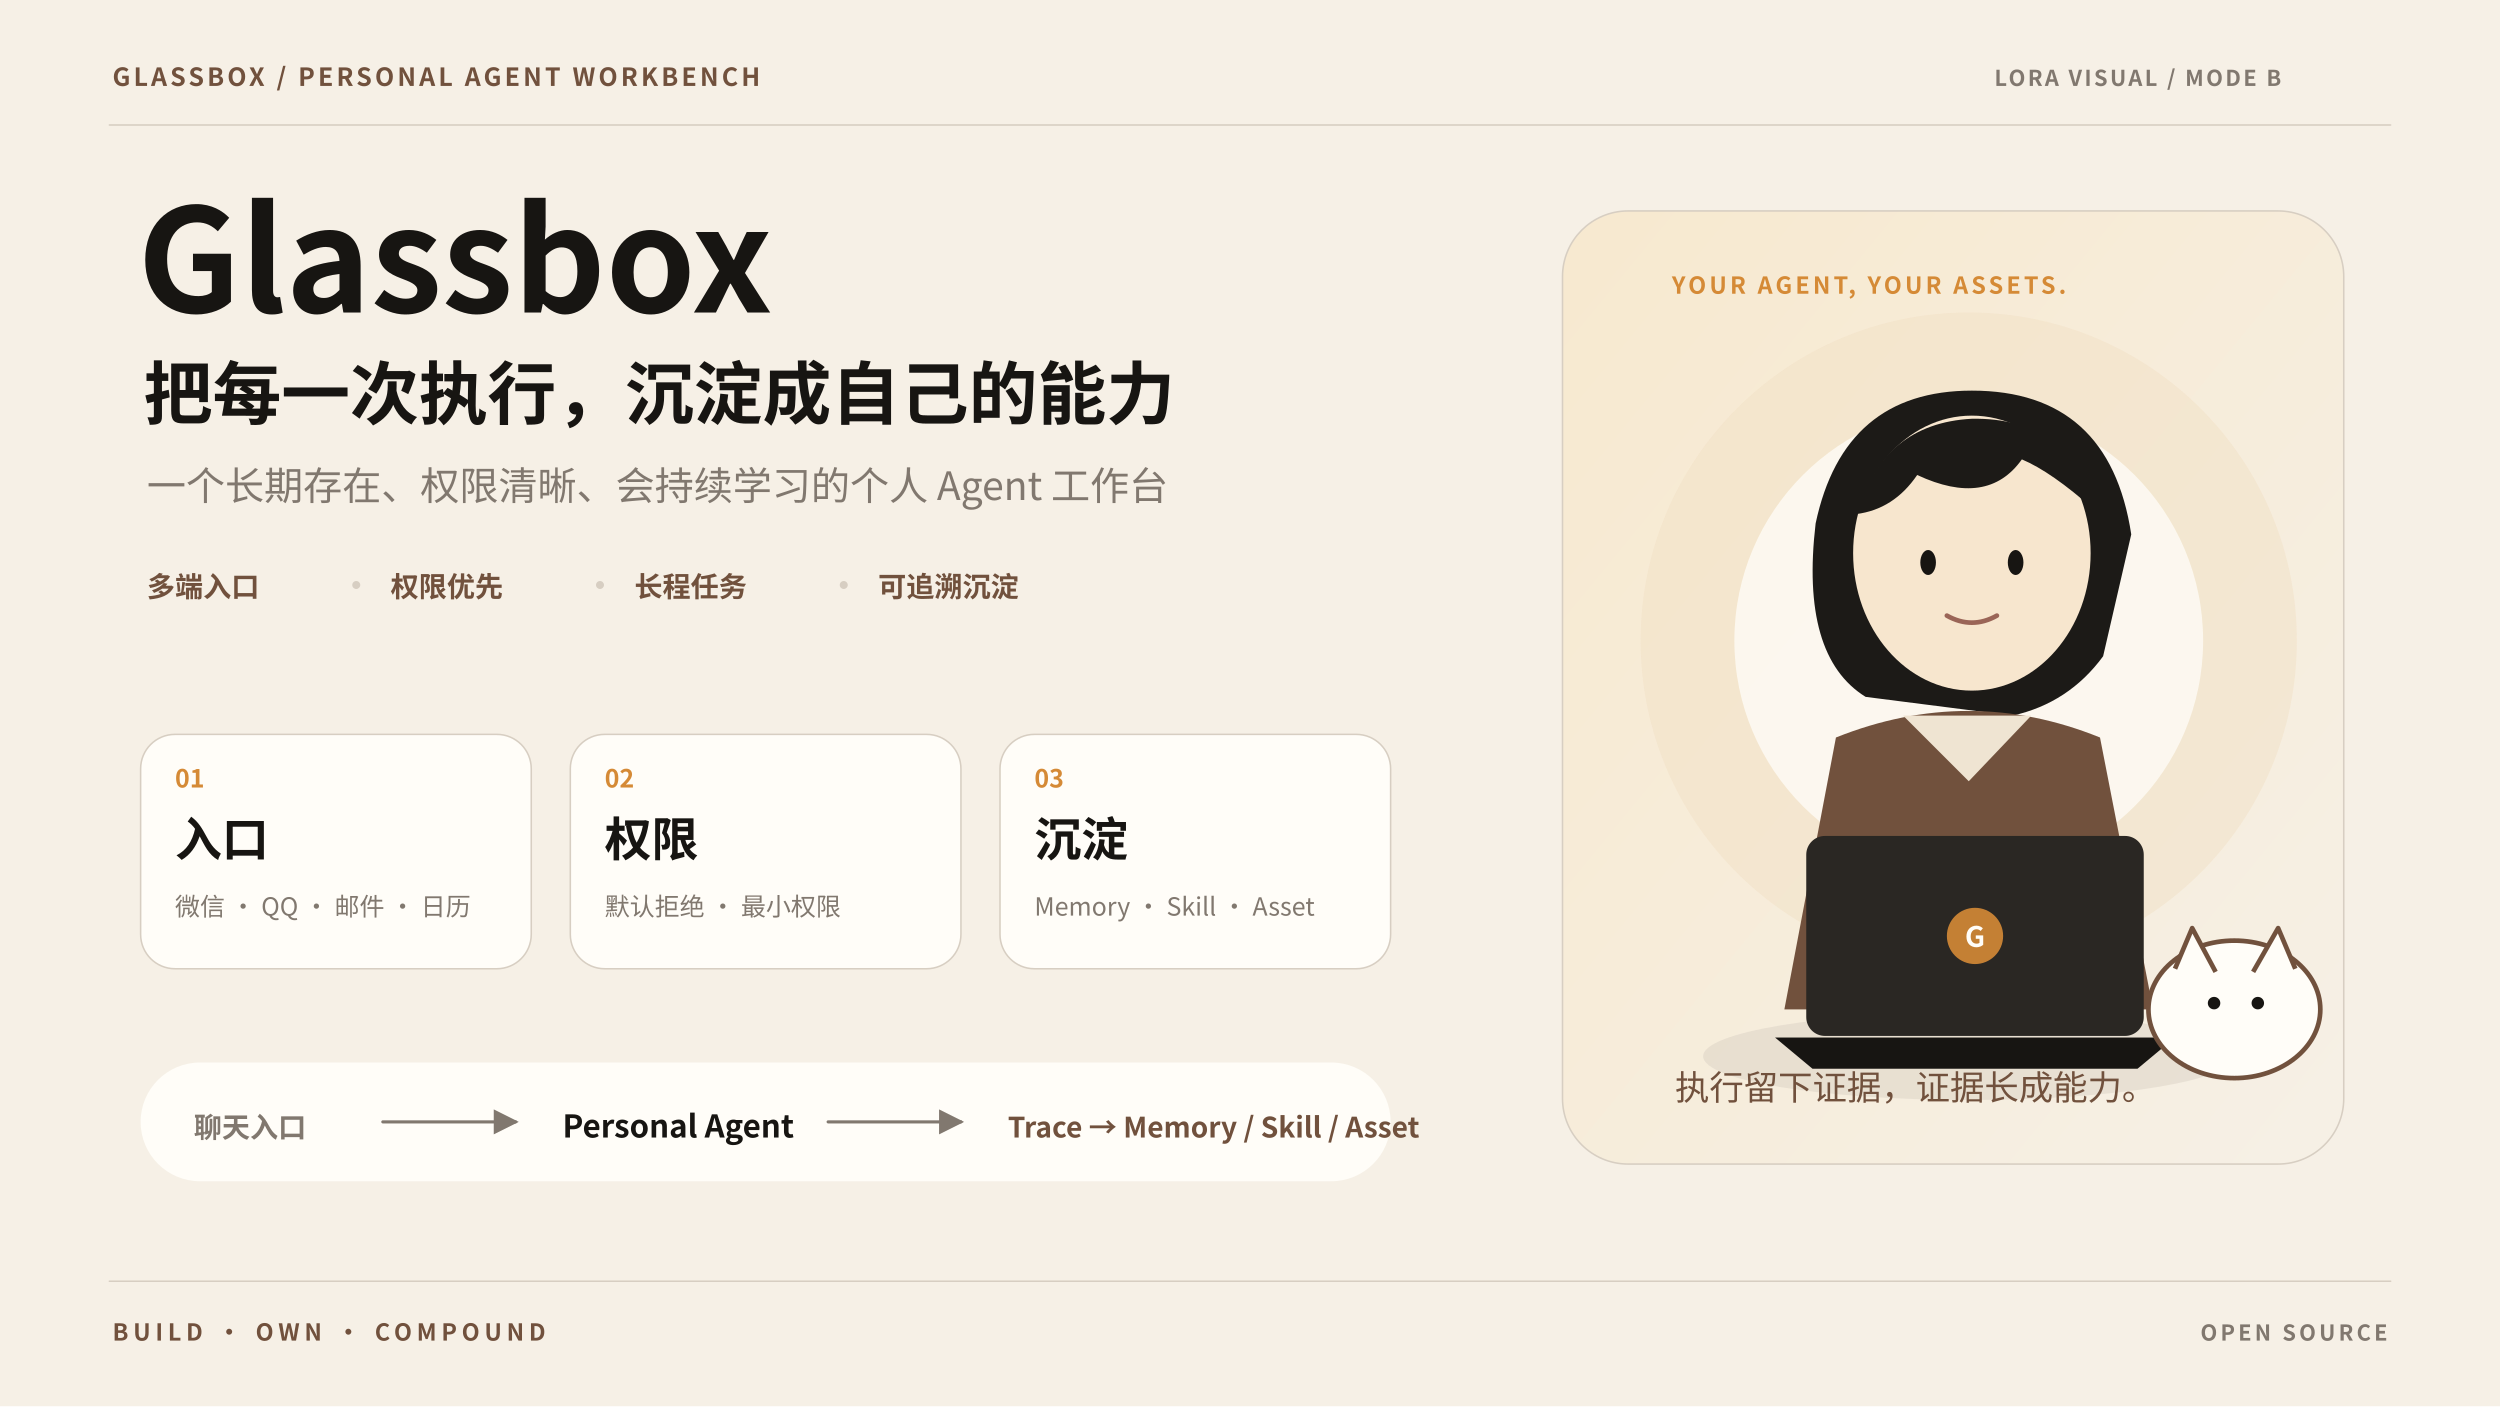
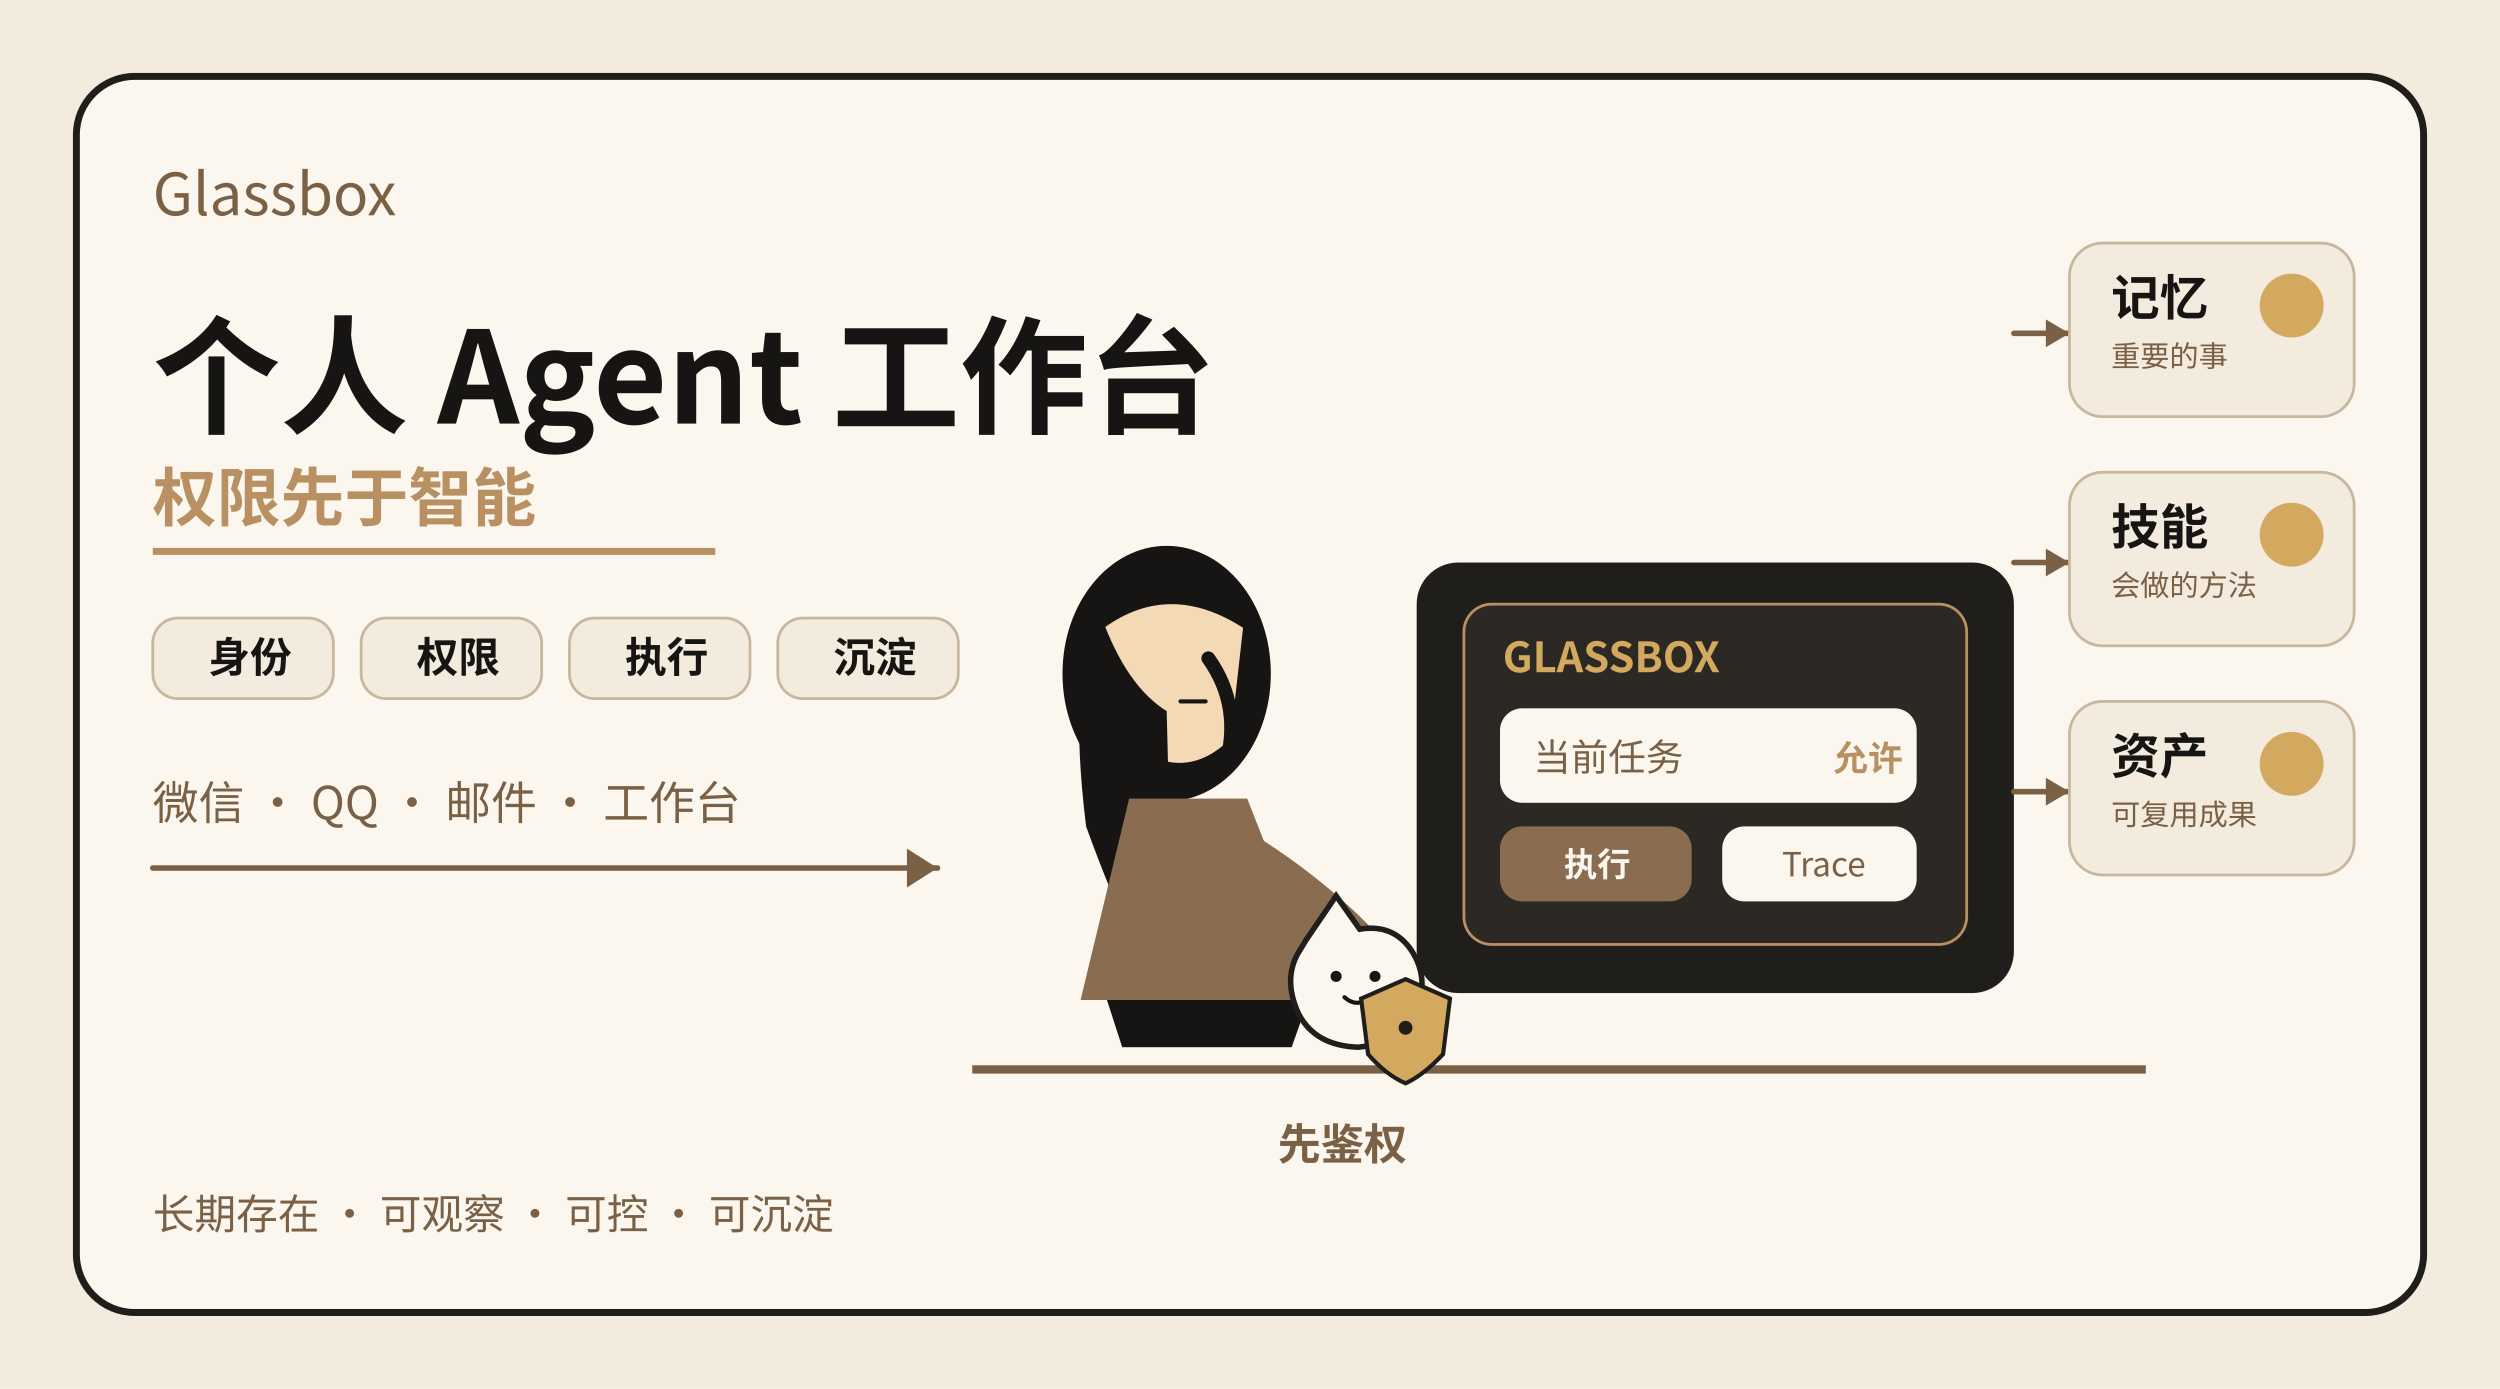
- <svg xmlns="http://www.w3.org/2000/svg" width="1600" height="900" viewBox="0 0 1600 900">
+ <svg xmlns="http://www.w3.org/2000/svg" width="1800" height="1000" viewBox="0 0 1800 1000">
  <defs>
-     <filter id="shadow" x="-20%" y="-20%" width="140%" height="140%">
-       <feDropShadow dx="0" dy="10" stdDeviation="15" flood-color="#71513D" flood-opacity="0.10" />
-     </filter>
-     <filter id="softshadow" x="-20%" y="-20%" width="140%" height="140%">
-       <feDropShadow dx="0" dy="6" stdDeviation="10" flood-color="#171512" flood-opacity="0.07" />
-     </filter>
-     <marker id="arrow" markerWidth="8" markerHeight="8" refX="7" refY="4" orient="auto">
-       <path d="M0,0 L8,4 L0,8 Z" fill="#81786F" />
-     </marker>
-     <linearGradient id="amberWash" x1="0" y1="0" x2="1" y2="1">
-       <stop offset="0" stop-color="#F7E9CF" />
-       <stop offset="1" stop-color="#F6F0E6" />
-     </linearGradient>
+     <style>
+       .sans{font-family:'Noto Sans CJK SC','PingFang SC','Microsoft YaHei',Arial,sans-serif}
+       .ink{fill:#171513}.brown{fill:#7A6045}.amber{fill:#D3A95F}.warm{fill:#B89061}.paper{fill:#F3EBDD}.cream{fill:#FBF7EF}.charcoal{fill:#201E1B}
+       .stroke{stroke:#201E1B;stroke-width:5;stroke-linecap:round;stroke-linejoin:round}
+       .thin{stroke:#7A6045;stroke-width:4;stroke-linecap:round;stroke-linejoin:round}
+     </style>
  </defs>
-   <rect width="1600" height="900" fill="#F6F0E6" />
-   <line x1="70" y1="80" x2="1530" y2="80" stroke="#D7CEC2" stroke-width="1" stroke-linecap="round" />
-   <line x1="70" y1="820" x2="1530" y2="820" stroke="#D7CEC2" stroke-width="1" stroke-linecap="round" />
-   <text x="72" y="55" font-family="'Noto Sans CJK SC','PingFang SC','Microsoft YaHei','Arial',sans-serif" font-size="16" font-weight="700" fill="#71513D" text-anchor="start" letter-spacing="2">GLASSBOX / PERSONAL AGENT WORKBENCH</text>
-   <text x="1460" y="55" font-family="'Noto Sans CJK SC','PingFang SC','Microsoft YaHei','Arial',sans-serif" font-size="14" font-weight="600" fill="#81786F" text-anchor="end" letter-spacing="1.5">LORA VISUAL / MODE B</text>
-   <text x="88" y="200" font-family="'Noto Sans CJK SC','PingFang SC','Microsoft YaHei','Arial',sans-serif" font-size="92" font-weight="800" fill="#171512" text-anchor="start" letter-spacing="0">Glassbox</text>
-   <text x="92" y="268" font-family="'Noto Sans CJK SC','PingFang SC','Microsoft YaHei','Arial',sans-serif" font-size="44" font-weight="700" fill="#171512" text-anchor="start" letter-spacing="0">把每一次执行，沉淀成自己的能力</text>
-   <text x="94" y="320" font-family="'Noto Sans CJK SC','PingFang SC','Microsoft YaHei','Arial',sans-serif" font-size="25" font-weight="400" fill="#81786F" text-anchor="start" letter-spacing="0">一个长期存在、权限清晰、会持续学习的个人 Agent 工作台</text>
-   <text x="94" y="382" font-family="'Noto Sans CJK SC','PingFang SC','Microsoft YaHei','Arial',sans-serif" font-size="18" font-weight="700" fill="#71513D" text-anchor="start" letter-spacing="0">多端入口</text>
-   <text x="218" y="382" font-family="'Noto Sans CJK SC','PingFang SC','Microsoft YaHei','Arial',sans-serif" font-size="20" font-weight="700" fill="#D7CEC2" text-anchor="start" letter-spacing="0">·</text>
-   <text x="250" y="382" font-family="'Noto Sans CJK SC','PingFang SC','Microsoft YaHei','Arial',sans-serif" font-size="18" font-weight="700" fill="#71513D" text-anchor="start" letter-spacing="0">权限优先</text>
-   <text x="374" y="382" font-family="'Noto Sans CJK SC','PingFang SC','Microsoft YaHei','Arial',sans-serif" font-size="20" font-weight="700" fill="#D7CEC2" text-anchor="start" letter-spacing="0">·</text>
-   <text x="406" y="382" font-family="'Noto Sans CJK SC','PingFang SC','Microsoft YaHei','Arial',sans-serif" font-size="18" font-weight="700" fill="#71513D" text-anchor="start" letter-spacing="0">长程任务</text>
-   <text x="530" y="382" font-family="'Noto Sans CJK SC','PingFang SC','Microsoft YaHei','Arial',sans-serif" font-size="20" font-weight="700" fill="#D7CEC2" text-anchor="start" letter-spacing="0">·</text>
-   <text x="562" y="382" font-family="'Noto Sans CJK SC','PingFang SC','Microsoft YaHei','Arial',sans-serif" font-size="18" font-weight="700" fill="#71513D" text-anchor="start" letter-spacing="0">可追溯沉淀</text>
-   <rect x="90" y="470" width="250" height="150" rx="22" fill="#FFFDF8" opacity="1" stroke="#D7CEC2" stroke-width="1" />
-   <text x="112" y="504" font-family="'Noto Sans CJK SC','PingFang SC','Microsoft YaHei','Arial',sans-serif" font-size="16" font-weight="700" fill="#D58A36" text-anchor="start" letter-spacing="0">01</text>
-   <text x="112" y="548" font-family="'Noto Sans CJK SC','PingFang SC','Microsoft YaHei','Arial',sans-serif" font-size="30" font-weight="700" fill="#171512" text-anchor="start" letter-spacing="0">入口</text>
-   <text x="112" y="586" font-family="'Noto Sans CJK SC','PingFang SC','Microsoft YaHei','Arial',sans-serif" font-size="16" font-weight="400" fill="#81786F" text-anchor="start" letter-spacing="0">微信 · QQ · 邮件 · 日历</text>
-   <rect x="365" y="470" width="250" height="150" rx="22" fill="#FFFDF8" opacity="1" stroke="#D7CEC2" stroke-width="1" />
-   <text x="387" y="504" font-family="'Noto Sans CJK SC','PingFang SC','Microsoft YaHei','Arial',sans-serif" font-size="16" font-weight="700" fill="#D58A36" text-anchor="start" letter-spacing="0">02</text>
-   <text x="387" y="548" font-family="'Noto Sans CJK SC','PingFang SC','Microsoft YaHei','Arial',sans-serif" font-size="30" font-weight="700" fill="#171512" text-anchor="start" letter-spacing="0">权限</text>
-   <text x="387" y="586" font-family="'Noto Sans CJK SC','PingFang SC','Microsoft YaHei','Arial',sans-serif" font-size="16" font-weight="400" fill="#81786F" text-anchor="start" letter-spacing="0">默认拒绝 · 最小权限</text>
-   <rect x="640" y="470" width="250" height="150" rx="22" fill="#FFFDF8" opacity="1" stroke="#D7CEC2" stroke-width="1" />
-   <text x="662" y="504" font-family="'Noto Sans CJK SC','PingFang SC','Microsoft YaHei','Arial',sans-serif" font-size="16" font-weight="700" fill="#D58A36" text-anchor="start" letter-spacing="0">03</text>
-   <text x="662" y="548" font-family="'Noto Sans CJK SC','PingFang SC','Microsoft YaHei','Arial',sans-serif" font-size="30" font-weight="700" fill="#171512" text-anchor="start" letter-spacing="0">沉淀</text>
-   <text x="662" y="586" font-family="'Noto Sans CJK SC','PingFang SC','Microsoft YaHei','Arial',sans-serif" font-size="16" font-weight="400" fill="#81786F" text-anchor="start" letter-spacing="0">Memory · Skill · Asset</text>
-   <rect x="90" y="680" width="800" height="76" rx="38" fill="#FFFDF8" opacity="1" />
-   <text x="124" y="728" font-family="'Noto Sans CJK SC','PingFang SC','Microsoft YaHei','Arial',sans-serif" font-size="18" font-weight="700" fill="#81786F" text-anchor="start" letter-spacing="0">聊天入口</text>
-   <line x1="245" y1="718" x2="330" y2="718" stroke="#81786F" stroke-width="2" stroke-linecap="round" marker-end="url(#arrow)" />
-   <text x="360" y="728" font-family="'Noto Sans CJK SC','PingFang SC','Microsoft YaHei','Arial',sans-serif" font-size="20" font-weight="800" fill="#171512" text-anchor="start" letter-spacing="0">Personal Agent</text>
-   <line x1="530" y1="718" x2="615" y2="718" stroke="#81786F" stroke-width="2" stroke-linecap="round" marker-end="url(#arrow)" />
-   <text x="645" y="728" font-family="'Noto Sans CJK SC','PingFang SC','Microsoft YaHei','Arial',sans-serif" font-size="18" font-weight="700" fill="#71513D" text-anchor="start" letter-spacing="0">Trace → Memory / Skill / Asset</text>
-   <rect x="1000" y="135" width="500" height="610" rx="42" fill="url(#amberWash)" opacity="1" stroke="#D7CEC2" stroke-width="1" />
-   <circle cx="1260" cy="410" r="210" fill="#F1DFC4" opacity="0.48" />
-   <circle cx="1260" cy="410" r="150" fill="#FFFDF8" opacity="0.76" />
-   <ellipse cx="1260" cy="676" rx="170" ry="28" fill="#D7CEC2" opacity="0.45" />
-   <path d="M1162 335 Q1180 250 1262 250 Q1350 250 1364 342 L1346 420 Q1324 450 1288 458 L1194 446 Q1152 420 1162 335Z" fill="#1C1A17" />
-   <ellipse cx="1262" cy="354" rx="76" ry="88" fill="#F7E6CE" />
-   <path d="M1188 329 Q1205 271 1262 268 Q1324 267 1340 326 Q1313 302 1294 294 Q1272 325 1227 304 Q1212 326 1188 329Z" fill="#1C1A17" />
-   <ellipse cx="1234" cy="360" rx="5" ry="8" fill="#171512" />
-   <ellipse cx="1290" cy="360" rx="5" ry="8" fill="#171512" />
-   <path d="M1246 394 Q1262 403 1278 394" stroke="#9A6557" stroke-width="3" fill="none" stroke-linecap="round" />
-   <path d="M1175 472 Q1260 438 1344 472 L1378 646 L1142 646Z" fill="#71513D" />
-   <path d="M1218 458 L1260 500 L1300 458" fill="#EFE4D2" />
-   <rect x="1156" y="535" width="216" height="128" rx="12" fill="#2A2723" />
-   <path d="M1136 664 H1392 L1368 684 H1160Z" fill="#171512" />
-   <circle cx="1264" cy="599" r="18" fill="#D58A36" opacity="0.9" />
-   <text x="1264" y="606" font-family="'Noto Sans CJK SC','PingFang SC','Microsoft YaHei','Arial',sans-serif" font-size="18" font-weight="800" fill="#FFFDF8" text-anchor="middle" letter-spacing="0">G</text>
-   <ellipse cx="1430" cy="646" rx="55" ry="44" fill="#FFFDF8" stroke="#71513D" stroke-width="3" />
-   <path d="M1392 620 L1403 594 L1418 622 M1442 622 L1458 594 L1469 620" fill="#FFFDF8" stroke="#71513D" stroke-width="3" stroke-linejoin="round" />
-   <circle cx="1417" cy="642" r="4" fill="#171512" />
-   <circle cx="1445" cy="642" r="4" fill="#171512" />
-   <text x="1070" y="188" font-family="'Noto Sans CJK SC','PingFang SC','Microsoft YaHei','Arial',sans-serif" font-size="15" font-weight="700" fill="#D58A36" text-anchor="start" letter-spacing="2">YOUR AGENT, YOUR ASSETS.</text>
-   <text x="1072" y="704" font-family="'AR PL KaitiM GB','STKaiti','KaiTi',serif" font-size="22" font-weight="500" fill="#71513D" text-anchor="start" letter-spacing="0">执行留下证据，证据长成能力。</text>
-   <text x="72" y="858" font-family="'Noto Sans CJK SC','PingFang SC','Microsoft YaHei','Arial',sans-serif" font-size="15" font-weight="700" fill="#71513D" text-anchor="start" letter-spacing="3">BUILD · OWN · COMPOUND</text>
-   <text x="1528" y="858" font-family="'Noto Sans CJK SC','PingFang SC','Microsoft YaHei','Arial',sans-serif" font-size="14" font-weight="600" fill="#81786F" text-anchor="end" letter-spacing="2">OPEN SOURCE</text>
+   <rect width="1800" height="1000" fill="#F3EBDD" />
+   <rect x="55" y="55" width="1690" height="890" rx="42" fill="#FBF7EF" stroke="#201E1B" stroke-width="5" />
+   <text x="110" y="155" class="sans brown" font-size="42">Glassbox</text>
+   <text x="110" y="305" class="sans ink" font-weight="700" font-size="92">个人 Agent 工作台</text>
+   <text x="110" y="375" class="sans warm" font-weight="700" font-size="46">权限先于智能</text>
+   <line x1="110" y1="397" x2="515" y2="397" stroke="#B89061" stroke-width="5" />
+   <g class="sans" font-size="30" font-weight="700">
+     <rect x="110" y="445" width="130" height="58" rx="18" fill="#F3EBDD" stroke="#C8B69D" stroke-width="2" />
+     <text x="150" y="484" fill="#171513">身份</text>
+     <rect x="260" y="445" width="130" height="58" rx="18" fill="#F3EBDD" stroke="#C8B69D" stroke-width="2" />
+     <text x="300" y="484" fill="#171513">权限</text>
+     <rect x="410" y="445" width="130" height="58" rx="18" fill="#F3EBDD" stroke="#C8B69D" stroke-width="2" />
+     <text x="450" y="484" fill="#171513">执行</text>
+     <rect x="560" y="445" width="130" height="58" rx="18" fill="#F3EBDD" stroke="#C8B69D" stroke-width="2" />
+     <text x="600" y="484" fill="#171513">沉淀</text>
+   </g>
+   <text x="110" y="590" class="sans brown" font-size="33">微信 · QQ · 邮件 · 工作台</text>
+   <path d="M110 625 H675" class="thin" fill="none" />
+   <path d="M675 625 l-22 -14 v28 z" fill="#7A6045" />
+   <line x1="700" y1="770" x2="1545" y2="770" stroke="#7A6045" stroke-width="6" />
+   <g transform="translate(720,390)">
+     <ellipse cx="120" cy="95" rx="75" ry="92" fill="#171513" />
+     <path d="M75 62 Q122 28 175 62 L166 142 Q132 175 94 145 Z" fill="#F3D9B4" />
+     <path d="M73 54 Q48 92 62 205 Q80 255 96 287 L123 239 L120 122 Q91 104 73 54Z" fill="#171513" />
+     <path d="M150 84 q25 35 12 79" fill="none" stroke="#171513" stroke-width="10" stroke-linecap="round" />
+     <line x1="130" y1="115" x2="148" y2="115" stroke="#171513" stroke-width="3" stroke-linecap="round" />
+     <path d="M93 185 L178 185 L235 330 L58 330 Z" fill="#8A6D50" />
+     <path d="M168 202 Q230 238 274 285 L248 317 Q197 282 145 252 Z" fill="#8A6D50" />
+     <path d="M245 286 q30 8 42 30 q-20 15 -47 2z" fill="#F3D9B4" />
+     <path d="M77 330 h145 l-12 34 H88z" fill="#171513" />
+   </g>
+   <g transform="translate(1020,405)">
+     <rect width="430" height="310" rx="30" fill="#201E1B" />
+     <rect x="34" y="30" width="362" height="245" rx="20" fill="#2C2925" stroke="#B89061" stroke-width="2" />
+     <text x="62" y="79" class="sans" font-size="30" font-weight="700" fill="#D3A95F">GLASSBOX</text>
+     <rect x="60" y="105" width="300" height="68" rx="16" fill="#FBF7EF" />
+     <text x="84" y="150" class="sans" font-size="27" fill="#7A6045">当前任务</text>
+     <text x="300" y="150" class="sans" font-size="25" font-weight="700" fill="#B89061">允许</text>
+     <rect x="60" y="190" width="138" height="54" rx="16" fill="#8A6D50" />
+     <text x="106" y="226" class="sans" font-size="24" font-weight="700" fill="#FBF7EF">执行</text>
+     <rect x="220" y="190" width="140" height="54" rx="16" fill="#FBF7EF" />
+     <text x="263" y="226" class="sans" font-size="24" fill="#7A6045">Trace</text>
+   </g>
+   <g transform="translate(925,635)">
+     <path d="M20 35 L37 10 L54 34 Q78 30 91 49 Q105 70 94 94 Q83 116 53 119 Q22 118 10 95 Q-2 69 11 49 Q15 42 20 35Z" fill="#FBF7EF" stroke="#201E1B" stroke-width="4" />
+     <circle cx="37" cy="68" r="4" fill="#171513" />
+     <circle cx="65" cy="68" r="4" fill="#171513" />
+     <path d="M43 83 Q52 91 61 83" fill="none" stroke="#171513" stroke-width="3" stroke-linecap="round" />
+     <path d="M87 70 L119 84 L114 124 Q100 139 87 145 Q73 139 60 124 L55 84 Z" fill="#D3A95F" stroke="#201E1B" stroke-width="3" />
+     <circle cx="87" cy="105" r="5" fill="#201E1B" />
+   </g>
+   <text x="920" y="835" class="sans brown" font-size="31" font-weight="700">先鉴权</text>
+   <g class="sans">
+     <path d="M1450 240 H1490" class="thin" fill="none" />
+     <path d="M1490 240 l-17 -10 v20z" fill="#7A6045" />
+     <rect x="1490" y="175" width="205" height="125" rx="24" fill="#F3EBDD" stroke="#C8B69D" stroke-width="2" />
+     <text x="1520" y="227" font-size="35" font-weight="700" fill="#171513">记忆</text>
+     <text x="1520" y="264" font-size="21" fill="#7A6045">重要的事</text>
+     <circle cx="1650" cy="220" r="23" fill="#D3A95F" />
+     <path d="M1450 405 H1490" class="thin" fill="none" />
+     <path d="M1490 405 l-17 -10 v20z" fill="#7A6045" />
+     <rect x="1490" y="340" width="205" height="125" rx="24" fill="#F3EBDD" stroke="#C8B69D" stroke-width="2" />
+     <text x="1520" y="392" font-size="35" font-weight="700" fill="#171513">技能</text>
+     <text x="1520" y="429" font-size="21" fill="#7A6045">会做的方法</text>
+     <circle cx="1650" cy="385" r="23" fill="#D3A95F" />
+     <path d="M1450 570 H1490" class="thin" fill="none" />
+     <path d="M1490 570 l-17 -10 v20z" fill="#7A6045" />
+     <rect x="1490" y="505" width="205" height="125" rx="24" fill="#F3EBDD" stroke="#C8B69D" stroke-width="2" />
+     <text x="1520" y="557" font-size="35" font-weight="700" fill="#171513">资产</text>
+     <text x="1520" y="594" font-size="21" fill="#7A6045">可复用成果</text>
+     <circle cx="1650" cy="550" r="23" fill="#D3A95F" />
+   </g>
+   <text x="110" y="885" class="sans brown" font-size="30">长期存在 · 可观察 · 可控 · 可沉淀</text>
</svg>
